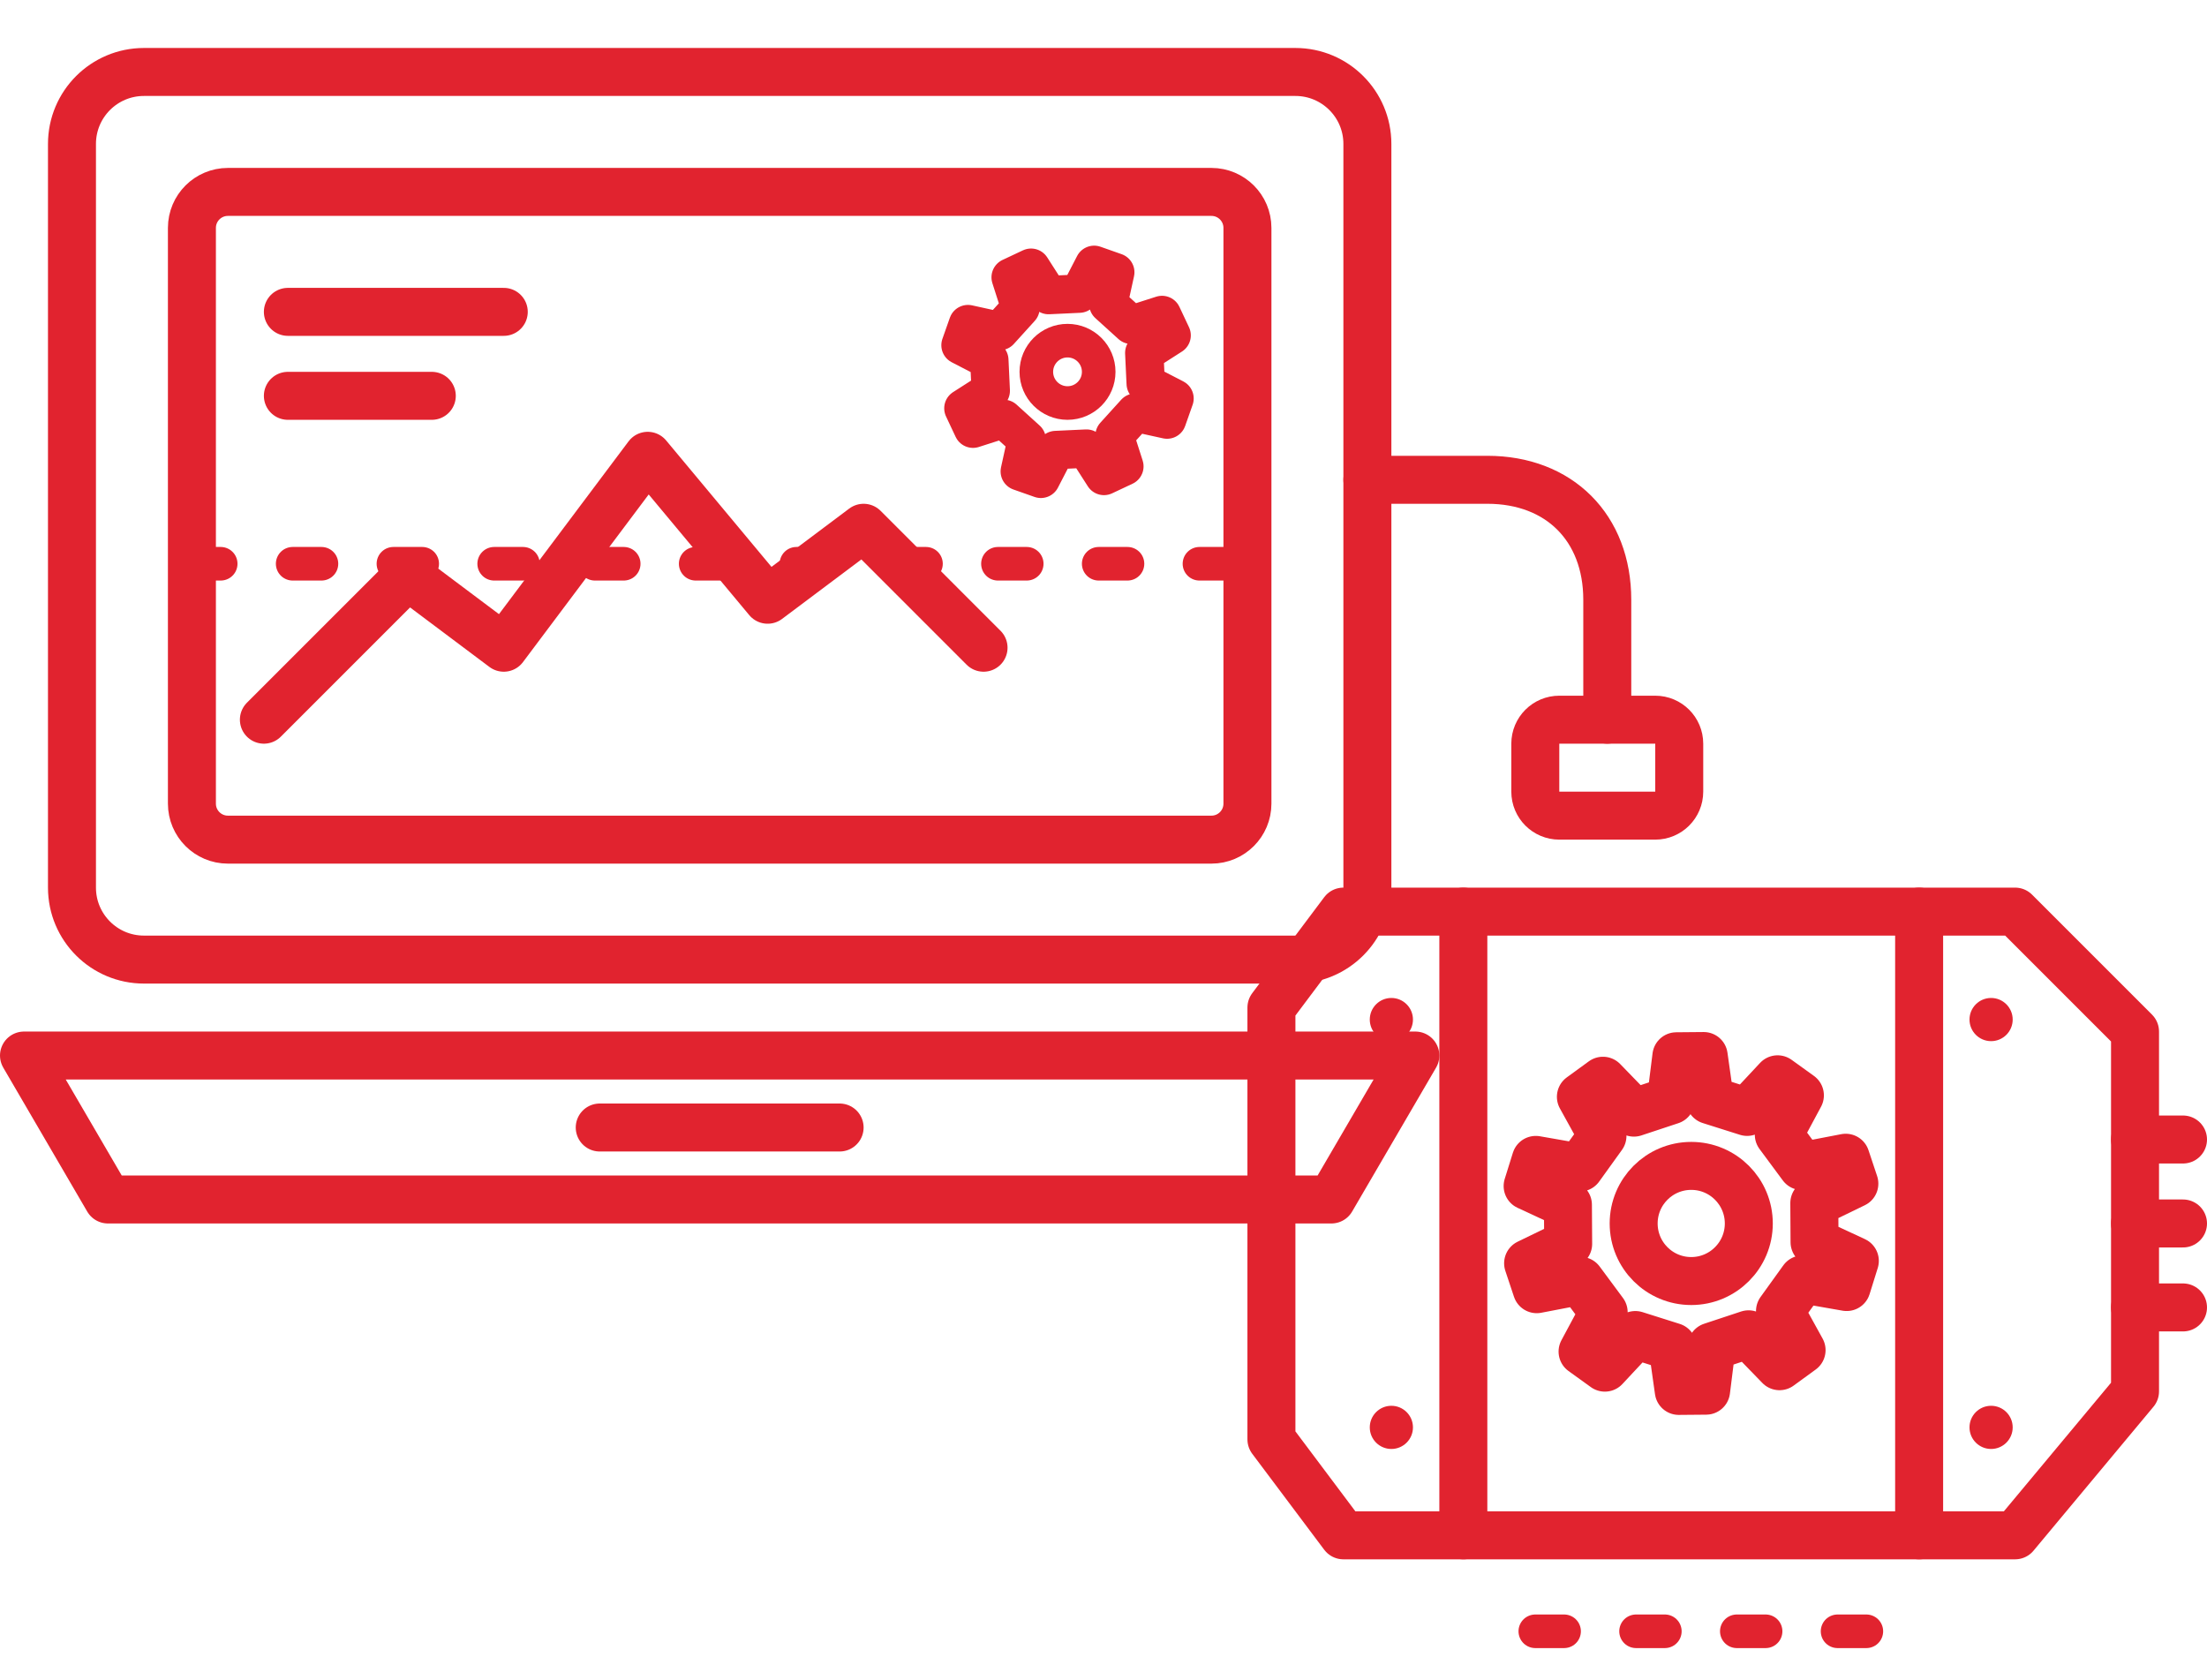
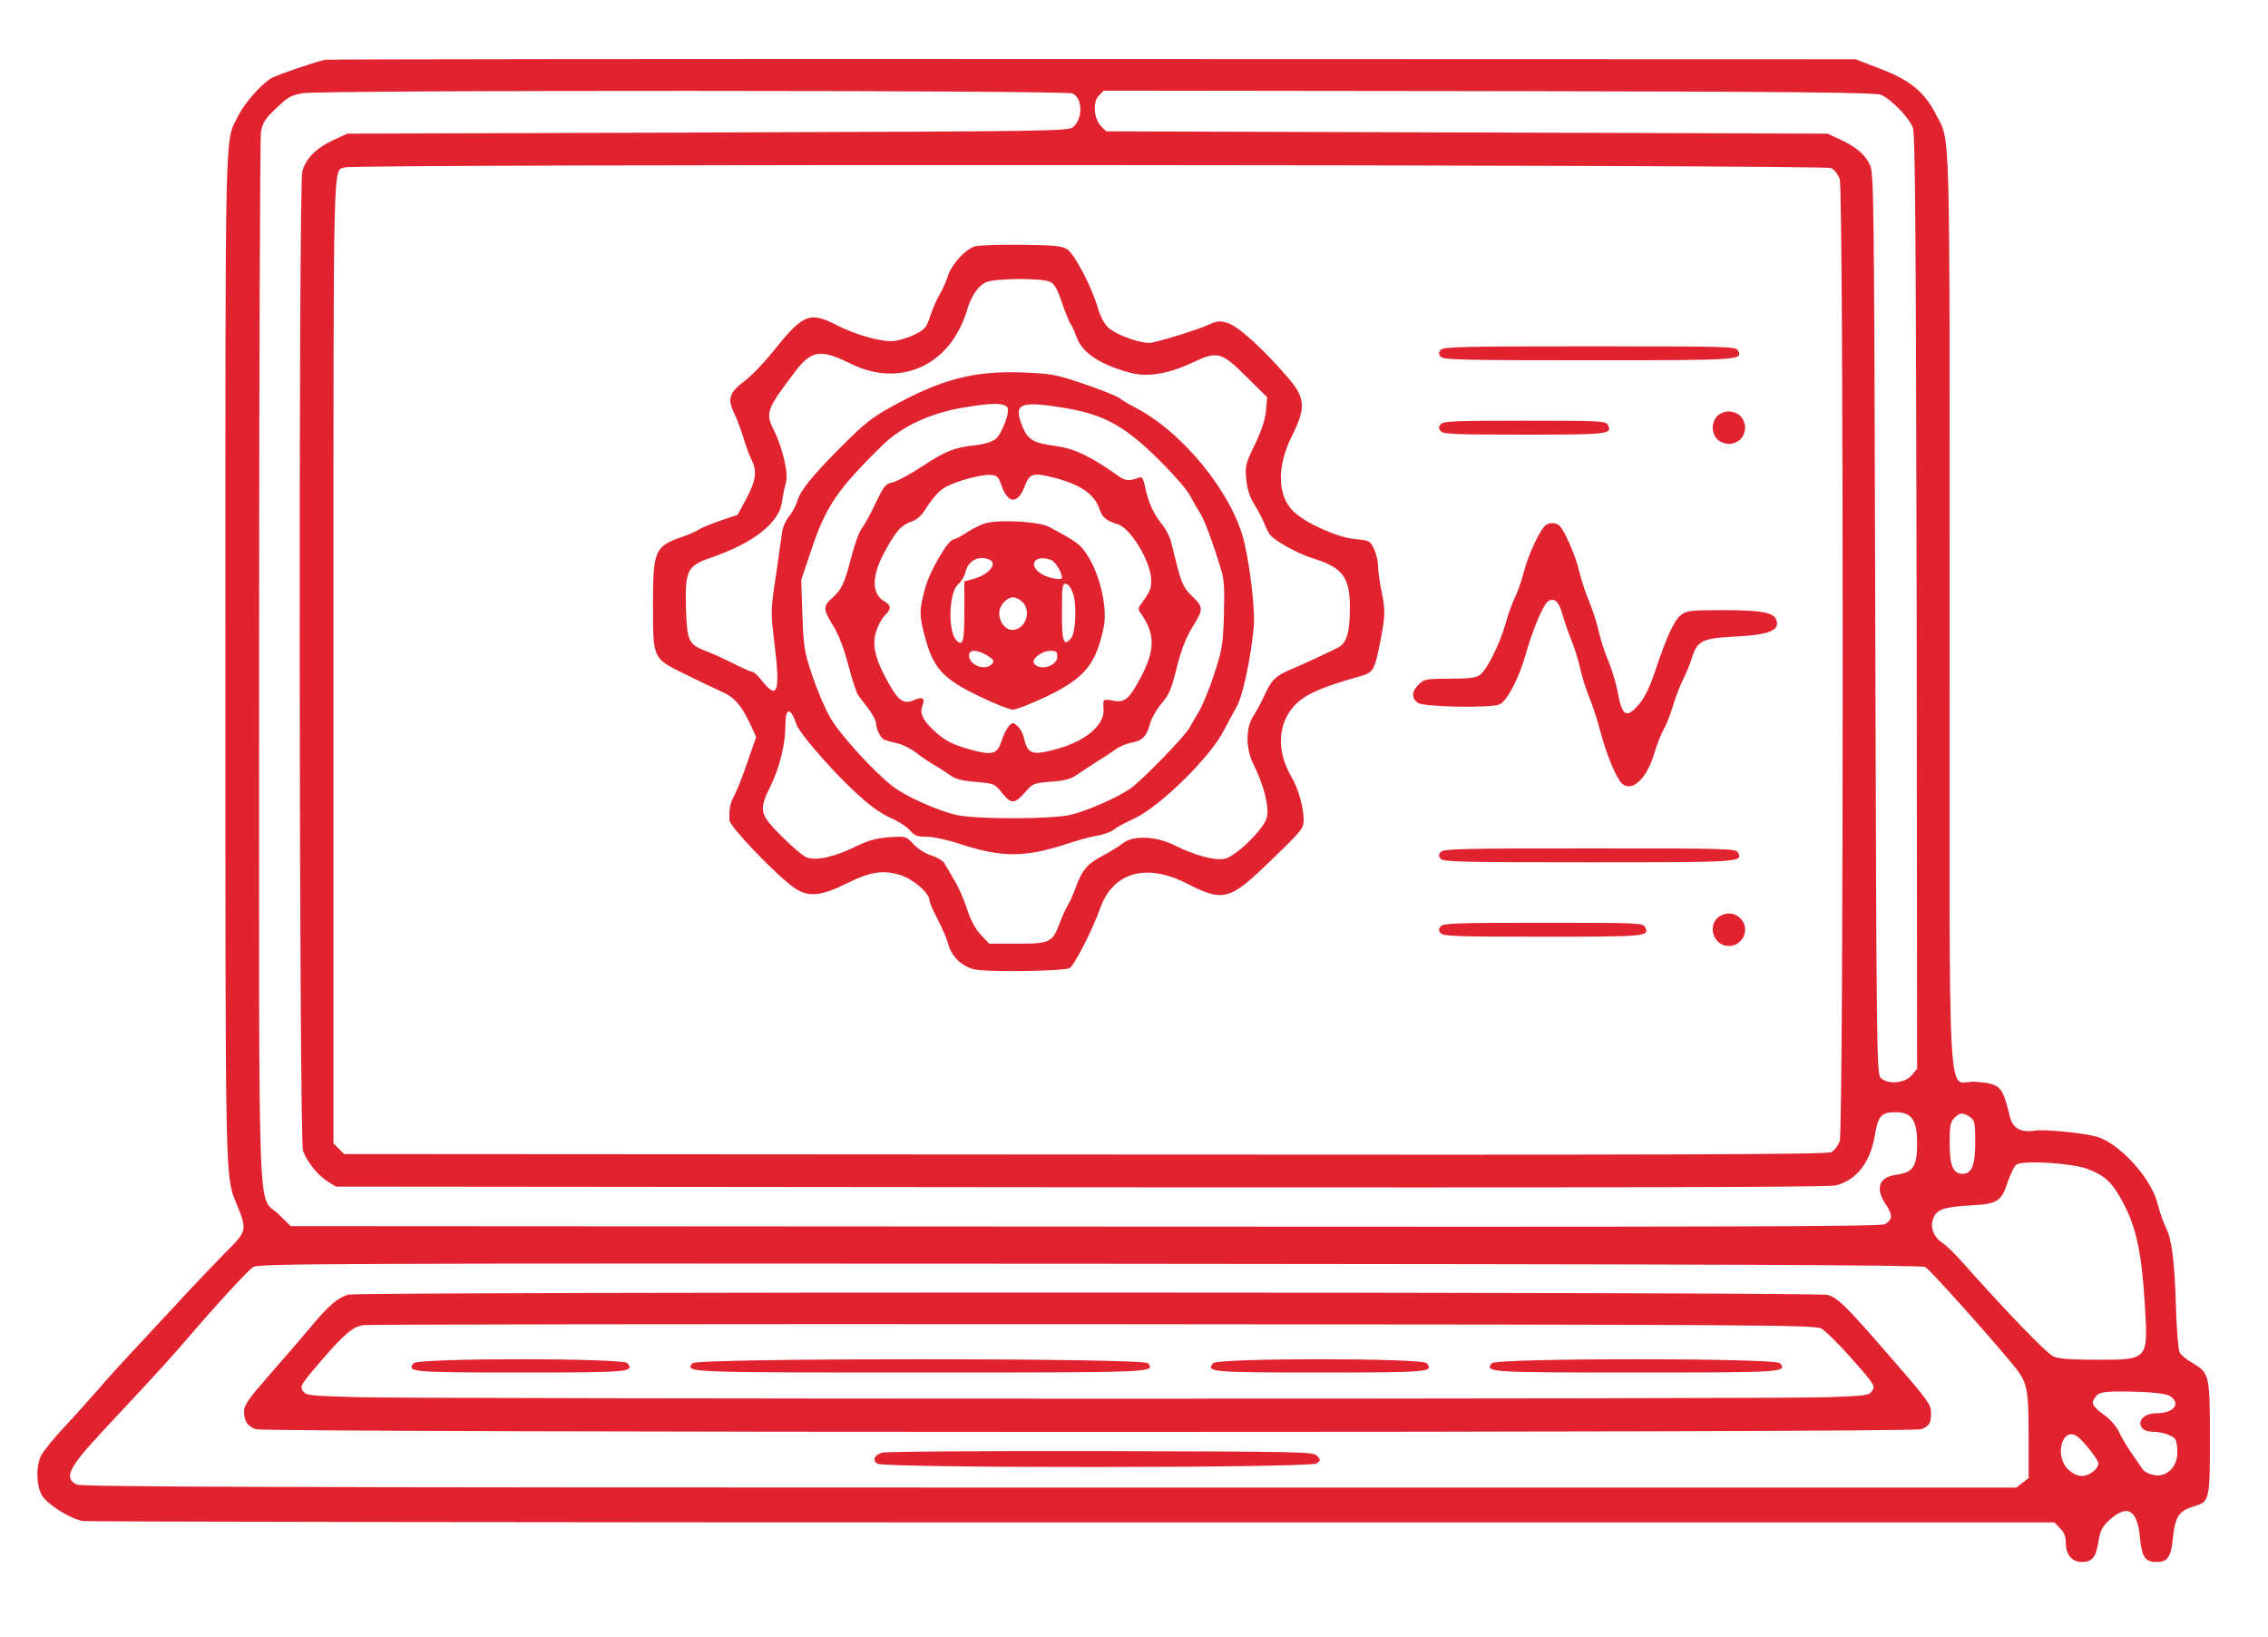
- <svg xmlns="http://www.w3.org/2000/svg" viewBox="0 0 92 70" fill="none" stroke="#E1232F" stroke-width="2" stroke-linecap="round" stroke-linejoin="round">
-   <rect x="3" y="3" width="54" height="37" rx="3" />
-   <rect x="8" y="8" width="44" height="27" rx="1.5" />
-   <path d="M1 44h58l-3.5 6H4.5z" />
-   <path d="M25 47h10" />
-   <path d="M12 13h9M12 16.5h6" />
-   <path d="M11 30l6-6 4 3 6-8 5 6 4-3 5 5" />
-   <path d="M8 23.5h44" stroke-dasharray="1.2 3" stroke-width="1.4" />
-   <path d="M47.76 15.99 L48.96 16.61 L48.65 17.49 L47.33 17.20 L46.46 18.16 L46.87 19.44 L46.02 19.84 L45.29 18.70 L44.01 18.76 L43.39 19.96 L42.51 19.65 L42.80 18.33 L41.84 17.46 L40.56 17.87 L40.16 17.02 L41.30 16.29 L41.24 15.01 L40.04 14.39 L40.35 13.51 L41.67 13.80 L42.54 12.84 L42.13 11.56 L42.98 11.16 L43.71 12.30 L44.99 12.24 L45.61 11.04 L46.49 11.35 L46.20 12.67 L47.16 13.54 L48.44 13.13 L48.84 13.98 L47.70 14.71 Z" stroke-width="1.6" />
-   <circle cx="44.5" cy="15.5" r="1.3" stroke-width="1.4" />
-   <path d="M57 20h5c3 0 5 2 5 5v5" />
-   <rect x="64" y="30" width="6" height="4" rx="1" />
-   <path d="M56 38h28l5 5v15l-5 6H56l-3-4V42z" />
-   <path d="M61 38v26M80 38v26" />
-   <path d="M75.64 51.78 L77.32 52.56 L76.98 53.65 L75.15 53.33 L74.20 54.65 L75.10 56.28 L74.18 56.95 L72.89 55.62 L71.35 56.13 L71.12 57.97 L69.98 57.98 L69.72 56.14 L68.17 55.65 L66.90 57.01 L65.97 56.34 L66.85 54.70 L65.88 53.39 L64.06 53.74 L63.70 52.66 L65.37 51.85 L65.36 50.22 L63.68 49.44 L64.02 48.35 L65.85 48.67 L66.80 47.35 L65.90 45.72 L66.82 45.05 L68.11 46.38 L69.65 45.87 L69.88 44.03 L71.02 44.02 L71.28 45.86 L72.83 46.35 L74.10 44.99 L75.03 45.66 L74.15 47.30 L75.12 48.61 L76.94 48.26 L77.30 49.34 L75.63 50.15 Z" />
-   <circle cx="70.5" cy="51" r="2.4" />
-   <circle cx="58" cy="42.5" r=".9" fill="#E1232F" stroke="none" />
-   <circle cx="58" cy="59.5" r=".9" fill="#E1232F" stroke="none" />
-   <circle cx="83" cy="42.5" r=".9" fill="#E1232F" stroke="none" />
-   <circle cx="83" cy="59.5" r=".9" fill="#E1232F" stroke="none" />
-   <path d="M89 47.5h2M89 51h2M89 54.5h2" />
-   <path d="M64 68h14" stroke-dasharray="1.2 3" stroke-width="1.4" />
+ <svg xmlns="http://www.w3.org/2000/svg" viewBox="0 0 976 704">
+   <g transform="translate(0,704) scale(0.1,-0.1)" fill="#E1232F" stroke="none">
+     <path d="M1400 6783 c-34 -6 -199 -62 -230 -78 -41 -22 -116 -106 -144 -162 -60 -120 -56 30 -56 -2340 0 -2319 -2 -2216 51 -2350 43 -106 42 -110 -54 -205 -45 -46 -136 -141 -202 -213 -66 -71 -156 -168 -200 -215 -44 -47 -107 -116 -140 -155 -33 -38 -99 -112 -146 -162 -48 -51 -94 -108 -103 -127 -21 -45 -20 -122 2 -165 20 -40 122 -105 179 -115 21 -3 1938 -6 4261 -6 l4223 0 24 -25 c18 -18 25 -35 25 -65 0 -48 27 -80 68 -80 45 0 61 19 72 85 8 49 16 66 44 92 80 74 123 51 135 -72 8 -84 22 -105 71 -105 49 0 63 21 71 105 9 89 26 115 89 134 69 20 70 26 70 294 0 271 -2 280 -75 323 -25 14 -50 35 -55 45 -6 10 -13 96 -16 191 -6 207 -18 297 -44 348 -10 20 -27 68 -36 104 -27 108 -165 259 -262 286 -58 16 -223 32 -263 26 -61 -10 -97 9 -109 57 -34 137 -39 143 -148 153 -126 12 -112 -247 -112 2023 0 2155 4 2015 -59 2139 -49 96 -111 147 -237 195 l-109 42 -3280 1 c-1804 1 -3291 -1 -3305 -3z m3215 -145 c44 -20 46 -106 4 -144 -20 -18 -70 -19 -1573 -24 l-1551 -5 -63 -29 c-71 -33 -116 -78 -131 -133 -17 -60 -14 -4167 3 -4214 17 -47 63 -105 106 -132 l35 -22 3205 -3 c2317 -2 3217 0 3250 8 90 23 150 100 169 220 13 79 28 95 87 95 71 0 94 -33 94 -134 0 -100 -17 -125 -89 -135 -76 -10 -93 -59 -45 -129 30 -44 28 -67 -6 -84 -20 -10 -705 -12 -3442 -10 l-3417 2 -51 50 c-94 93 -85 -157 -85 2375 0 1229 4 2256 8 2282 7 38 17 56 58 95 60 57 67 62 122 72 70 14 3281 13 3312 -1z m3480 -6 c44 -19 123 -101 137 -142 10 -27 13 -497 16 -2042 l2 -2006 -24 -29 c-30 -34 -103 -40 -133 -10 -17 17 -18 112 -23 1955 -5 1874 -6 1938 -24 1975 -22 44 -61 77 -132 109 l-49 23 -1552 5 -1552 5 -22 21 c-32 33 -38 105 -10 133 l21 21 1658 -2 c1337 -2 1663 -6 1687 -16z m-215 -315 c14 -7 30 -28 37 -47 17 -51 17 -4089 0 -4140 -7 -19 -23 -40 -37 -47 -20 -10 -660 -12 -3212 -10 l-3187 2 -23 23 -23 23 0 2078 c0 2244 -3 2100 50 2121 36 15 6366 12 6395 -3z m598 -4083 c20 -14 22 -23 22 -110 0 -98 -15 -134 -55 -134 -40 0 -55 36 -55 130 0 77 3 93 20 110 24 24 38 25 68 4z m505 -223 c80 -31 108 -59 157 -152 54 -104 77 -215 90 -432 14 -239 16 -237 -208 -237 -106 0 -163 4 -185 14 -28 11 -208 198 -398 412 -30 34 -66 68 -80 77 -38 24 -55 69 -39 106 15 38 45 48 158 55 118 6 134 16 162 101 12 35 29 70 38 75 31 19 239 6 305 -19z m-698 -422 c19 -10 263 -282 374 -416 67 -82 70 -97 71 -315 l0 -177 -26 -20 -27 -21 -4161 0 c-3327 0 -4166 3 -4186 13 -57 29 -35 72 115 233 61 65 146 157 190 204 44 47 107 117 140 155 154 180 291 329 315 344 25 15 308 16 3601 14 2618 -2 3579 -5 3594 -14z m1053 -555 c49 -32 17 -74 -57 -74 -57 0 -89 -38 -59 -68 7 -7 27 -12 44 -12 38 0 85 -16 96 -33 4 -7 8 -31 8 -55 0 -62 -44 -107 -98 -99 -20 4 -43 14 -50 24 -58 82 -85 124 -102 160 -11 25 -37 55 -62 73 -54 40 -61 52 -42 78 17 25 43 28 189 24 73 -3 118 -9 133 -18z m-396 -176 c28 -22 88 -99 88 -114 0 -24 -39 -54 -71 -54 -20 0 -40 10 -60 29 -61 62 -22 189 43 139z" />
+     <path d="M4195 5980 c-41 -13 -100 -77 -115 -125 -7 -22 -23 -60 -37 -83 -14 -24 -32 -67 -41 -95 -15 -46 -23 -55 -65 -76 -26 -13 -67 -26 -90 -28 -50 -6 -165 26 -250 70 -114 58 -142 46 -275 -121 -36 -45 -89 -100 -119 -122 -65 -50 -74 -76 -43 -139 12 -25 30 -73 40 -107 10 -33 25 -74 34 -92 25 -48 19 -90 -22 -167 l-38 -70 -77 -26 c-43 -15 -83 -32 -91 -38 -7 -6 -39 -20 -71 -31 -117 -40 -125 -59 -125 -290 0 -235 -2 -231 133 -298 56 -28 128 -62 159 -76 60 -26 90 -61 133 -155 l19 -42 -39 -112 c-21 -62 -47 -125 -56 -142 -17 -30 -22 -57 -20 -104 1 -28 209 -244 281 -292 59 -40 113 -35 225 21 99 49 153 58 227 36 56 -16 128 -78 128 -110 0 -8 15 -43 34 -79 19 -36 40 -84 46 -107 15 -55 55 -95 111 -110 48 -13 380 -9 412 5 18 8 99 165 132 259 55 153 197 194 370 106 161 -82 186 -75 364 98 137 132 141 138 141 178 0 50 -24 133 -51 179 -67 113 -62 232 14 312 43 45 114 77 272 121 67 19 69 23 96 157 20 105 21 129 5 207 -9 43 -16 94 -16 115 0 21 -8 54 -18 73 -16 34 -20 35 -83 41 -71 6 -208 67 -261 117 -71 66 -75 193 -9 325 62 124 59 165 -18 254 -106 123 -213 220 -257 233 -36 11 -46 10 -90 -10 -44 -19 -163 -57 -236 -74 -37 -9 -152 31 -188 64 -18 17 -35 49 -46 86 -25 88 -100 231 -131 251 -22 15 -54 18 -197 20 -94 1 -185 -2 -201 -7z m325 -153 c18 -9 31 -32 50 -89 14 -42 31 -82 36 -90 6 -7 19 -35 28 -61 25 -67 104 -118 235 -152 72 -18 161 -3 265 46 105 50 124 44 229 -61 l90 -89 -5 -58 c-4 -41 -19 -85 -48 -146 -40 -81 -42 -92 -37 -148 4 -43 14 -75 34 -108 16 -25 35 -62 43 -81 7 -19 18 -41 24 -49 21 -28 121 -83 185 -103 129 -39 161 -82 160 -215 0 -102 -14 -150 -49 -168 -37 -19 -148 -71 -205 -95 -66 -28 -83 -45 -112 -108 -13 -30 -35 -70 -48 -90 -35 -51 -35 -143 -1 -210 45 -89 70 -189 57 -231 -15 -52 -135 -167 -182 -176 -43 -8 -130 16 -214 58 -79 40 -178 44 -222 10 -15 -13 -53 -36 -83 -52 -70 -37 -92 -62 -119 -134 -11 -32 -27 -68 -35 -80 -8 -12 -24 -48 -36 -79 -31 -83 -42 -88 -184 -88 l-119 0 -36 38 c-24 26 -43 61 -59 110 -13 40 -37 96 -55 125 -17 29 -36 61 -43 73 -6 11 -32 26 -55 33 -25 8 -58 28 -77 48 -33 35 -33 36 -105 31 -56 -4 -88 -13 -147 -41 -89 -44 -168 -61 -208 -46 -15 5 -62 45 -104 87 -99 98 -104 115 -54 216 41 83 66 183 66 269 0 75 23 75 48 -1 11 -33 136 -179 228 -267 82 -79 128 -112 185 -138 30 -13 64 -36 76 -51 19 -21 31 -26 72 -26 27 0 88 -13 139 -30 183 -60 280 -60 462 -1 48 16 109 33 134 36 25 4 57 16 70 26 13 11 53 32 88 48 110 51 329 266 386 381 16 30 40 75 54 100 26 46 60 204 73 340 7 66 -13 249 -40 365 -48 210 -268 481 -476 585 -24 12 -51 29 -60 36 -8 8 -75 35 -148 60 -120 41 -142 46 -254 51 -224 10 -363 -26 -588 -151 -79 -44 -111 -70 -208 -167 -125 -125 -177 -190 -189 -232 -6 -20 -22 -51 -35 -67 -14 -16 -28 -46 -31 -67 -3 -21 -15 -106 -27 -190 -23 -152 -23 -153 -5 -302 24 -199 11 -233 -54 -151 -17 22 -37 40 -43 40 -7 0 -43 16 -82 36 -38 19 -92 44 -120 54 -72 28 -79 44 -83 185 -4 162 5 180 108 216 181 62 292 149 305 238 3 25 11 63 17 83 12 41 -14 152 -53 230 -36 71 -29 89 91 247 73 96 110 101 246 34 172 -84 352 -33 448 125 19 31 39 77 46 102 17 63 48 110 84 126 41 17 241 19 276 1z m-186 -538 c16 -14 -22 -116 -50 -138 -15 -12 -48 -22 -82 -26 -94 -10 -131 -24 -231 -90 -53 -35 -111 -66 -129 -70 -30 -6 -38 -15 -73 -88 -21 -45 -48 -94 -59 -108 -12 -14 -32 -70 -46 -124 -30 -115 -41 -140 -83 -178 -40 -35 -39 -49 5 -120 23 -38 46 -97 65 -170 16 -61 35 -119 42 -128 6 -9 27 -35 45 -59 17 -24 32 -51 32 -61 0 -28 21 -68 39 -73 9 -3 35 -10 57 -15 23 -6 59 -25 80 -42 22 -17 55 -40 74 -50 19 -11 49 -30 67 -43 24 -18 52 -25 113 -30 78 -7 81 -8 112 -47 39 -49 54 -49 98 1 34 39 37 41 113 47 59 4 87 12 110 29 18 12 55 36 82 54 28 17 65 41 83 54 18 14 50 27 71 31 47 8 66 27 80 82 7 24 29 62 50 87 32 37 42 61 65 154 20 78 39 128 67 173 48 78 48 86 3 130 -40 38 -48 56 -71 144 -8 33 -19 76 -24 96 -5 20 -23 54 -40 75 -36 46 -56 90 -71 157 -7 37 -14 47 -25 43 -44 -17 -60 -16 -93 8 -115 82 -186 116 -266 127 -93 12 -120 27 -141 77 -44 104 -20 118 158 90 185 -28 273 -75 425 -225 62 -61 123 -131 135 -155 12 -23 30 -55 41 -71 18 -25 59 -134 94 -252 12 -38 14 -84 11 -190 -4 -128 -7 -149 -42 -255 -20 -63 -50 -135 -65 -160 -15 -25 -34 -57 -41 -71 -19 -36 -205 -227 -255 -262 -57 -39 -188 -97 -259 -113 -82 -19 -408 -19 -490 0 -79 18 -218 80 -272 122 -82 63 -227 222 -270 296 -23 40 -58 123 -78 183 -34 102 -37 121 -42 260 l-5 150 42 125 c64 192 112 262 307 454 86 84 212 141 358 164 116 19 160 19 179 1z m-24 -338 c28 -81 71 -81 101 0 20 53 36 57 128 33 115 -30 175 -73 195 -141 9 -28 31 -46 75 -58 56 -16 143 -160 145 -239 1 -39 -5 -52 -49 -112 -7 -10 -6 -20 3 -31 62 -87 64 -154 6 -268 -52 -100 -72 -119 -121 -110 -47 9 -47 8 -44 -36 5 -67 -74 -135 -196 -170 -112 -31 -131 -25 -147 48 -4 17 -16 39 -27 49 -19 17 -21 17 -37 1 -9 -10 -24 -39 -32 -65 -18 -57 -40 -63 -134 -37 -81 23 -113 40 -159 84 -47 44 -60 73 -47 106 12 30 0 39 -34 24 -47 -22 -71 -5 -119 84 -55 101 -66 160 -43 221 9 24 26 52 36 61 25 23 25 41 0 55 -62 33 -61 115 3 227 46 83 69 106 112 120 17 5 40 25 52 44 40 62 65 89 96 106 50 25 149 52 187 50 31 -2 36 -6 50 -46z" />
+     <path d="M4249 4791 c-20 -4 -58 -22 -84 -39 -27 -18 -54 -32 -60 -32 -24 0 -103 -134 -124 -211 -25 -92 -26 -114 -2 -204 36 -139 77 -185 236 -261 65 -32 130 -57 144 -57 14 0 80 26 146 57 163 79 211 137 245 299 16 79 -15 218 -66 301 -36 56 -43 61 -171 130 -40 21 -197 31 -264 17z m5 -157 c43 -16 4 -66 -66 -85 l-38 -10 0 -129 c0 -130 -6 -153 -34 -125 -38 38 -33 206 7 241 14 12 28 35 32 53 10 47 55 72 99 55z m269 -3 c19 -8 47 -53 47 -77 0 -12 -60 -1 -87 16 -63 38 -30 87 40 61z m95 -146 c16 -47 11 -167 -8 -190 -33 -39 -40 -19 -40 111 0 114 2 125 18 122 10 -2 23 -20 30 -43z m-218 -35 c41 -41 12 -120 -44 -120 -30 0 -56 34 -56 72 0 33 31 68 60 68 11 0 29 -9 40 -20z m-152 -230 c28 -17 32 -23 22 -35 -28 -34 -100 -8 -100 36 0 26 35 25 78 -1z m302 -5 c0 -40 -73 -63 -99 -31 -16 19 31 56 70 56 24 0 29 -4 29 -25z" />
+     <path d="M6200 5535 c-10 -12 -10 -18 0 -30 11 -13 94 -15 639 -15 654 0 662 1 640 42 -9 17 -37 18 -638 18 -547 0 -630 -2 -641 -15z" />
+     <path d="M7390 5250 c-11 -11 -20 -33 -20 -50 0 -17 9 -39 20 -50 11 -11 33 -20 50 -20 17 0 39 9 50 20 11 11 20 33 20 50 0 17 -9 39 -20 50 -11 11 -33 20 -50 20 -17 0 -39 -9 -50 -20z" />
+     <path d="M6200 5215 c-10 -12 -10 -18 0 -30 11 -13 63 -15 359 -15 363 0 381 2 360 42 -9 17 -30 18 -358 18 -298 0 -350 -2 -361 -15z" />
+     <path d="M6654 4782 c-24 -14 -77 -127 -95 -198 -10 -40 -28 -92 -40 -115 -12 -24 -30 -74 -40 -112 -24 -86 -81 -201 -111 -221 -17 -12 -48 -16 -131 -16 -101 0 -109 -2 -132 -25 -31 -30 -32 -59 -3 -79 26 -18 307 -23 350 -7 32 12 84 111 113 214 29 104 77 218 97 230 27 18 47 -1 63 -60 9 -32 27 -83 40 -114 12 -30 28 -82 35 -115 7 -32 24 -86 37 -119 14 -33 36 -98 48 -145 28 -107 71 -210 96 -232 43 -37 107 23 139 134 12 40 31 87 42 105 10 18 27 61 37 95 10 35 30 86 43 113 14 28 31 69 38 92 23 76 44 87 183 94 149 7 199 27 181 73 -12 31 -66 41 -226 41 -141 0 -159 -2 -183 -20 -30 -22 -62 -92 -112 -241 -23 -69 -45 -115 -69 -143 -56 -65 -73 -55 -94 59 -7 36 -25 94 -40 130 -16 36 -33 91 -40 124 -7 32 -25 88 -40 125 -16 36 -35 96 -44 133 -16 70 -68 187 -89 200 -15 10 -39 10 -53 0z" />
+     <path d="M6200 3375 c-10 -12 -10 -18 0 -30 11 -13 94 -15 639 -15 654 0 662 1 640 42 -9 17 -37 18 -638 18 -547 0 -630 -2 -641 -15z" />
+     <path d="M7390 3090 c-43 -43 -11 -120 50 -120 38 0 70 32 70 70 0 38 -32 70 -70 70 -17 0 -39 -9 -50 -20z" />
+     <path d="M6200 3055 c-10 -12 -10 -18 0 -30 11 -13 72 -15 439 -15 446 0 462 1 440 42 -9 17 -32 18 -438 18 -369 0 -430 -2 -441 -15z" />
+     <path d="M1498 1470 c-46 -14 -85 -48 -160 -138 -40 -48 -121 -142 -180 -209 -87 -99 -108 -129 -108 -154 0 -43 15 -65 51 -78 44 -15 7125 -16 7166 0 35 13 43 25 43 71 0 34 -14 54 -145 205 -218 252 -254 289 -300 302 -48 13 -6323 14 -6367 1z m6340 -146 c18 -10 78 -69 133 -132 95 -107 99 -115 86 -135 -14 -21 -25 -22 -188 -28 -225 -9 -6045 -8 -6333 0 -209 6 -219 7 -233 27 -13 21 -8 28 81 132 100 115 132 142 179 151 15 3 1426 5 3135 4 2922 -2 3109 -3 3140 -19z" />
+     <path d="M1780 1175 c-31 -38 -7 -40 460 -40 467 0 491 2 460 40 -19 23 -901 23 -920 0z" />
+     <path d="M2980 1175 c-33 -40 -28 -40 980 -40 1008 0 1013 0 980 40 -19 23 -1941 23 -1960 0z" />
+     <path d="M5220 1175 c-31 -38 -7 -40 460 -40 467 0 491 2 460 40 -19 23 -901 23 -920 0z" />
+     <path d="M6420 1175 c-32 -39 -13 -40 620 -40 633 0 652 1 620 40 -19 23 -1221 23 -1240 0z" />
+     <path d="M3794 790 c-33 -13 -40 -31 -19 -47 29 -20 1862 -19 1891 1 18 14 18 15 1 33 -17 17 -64 18 -935 20 -506 1 -927 -2 -938 -7z" />
+   </g>
</svg>
